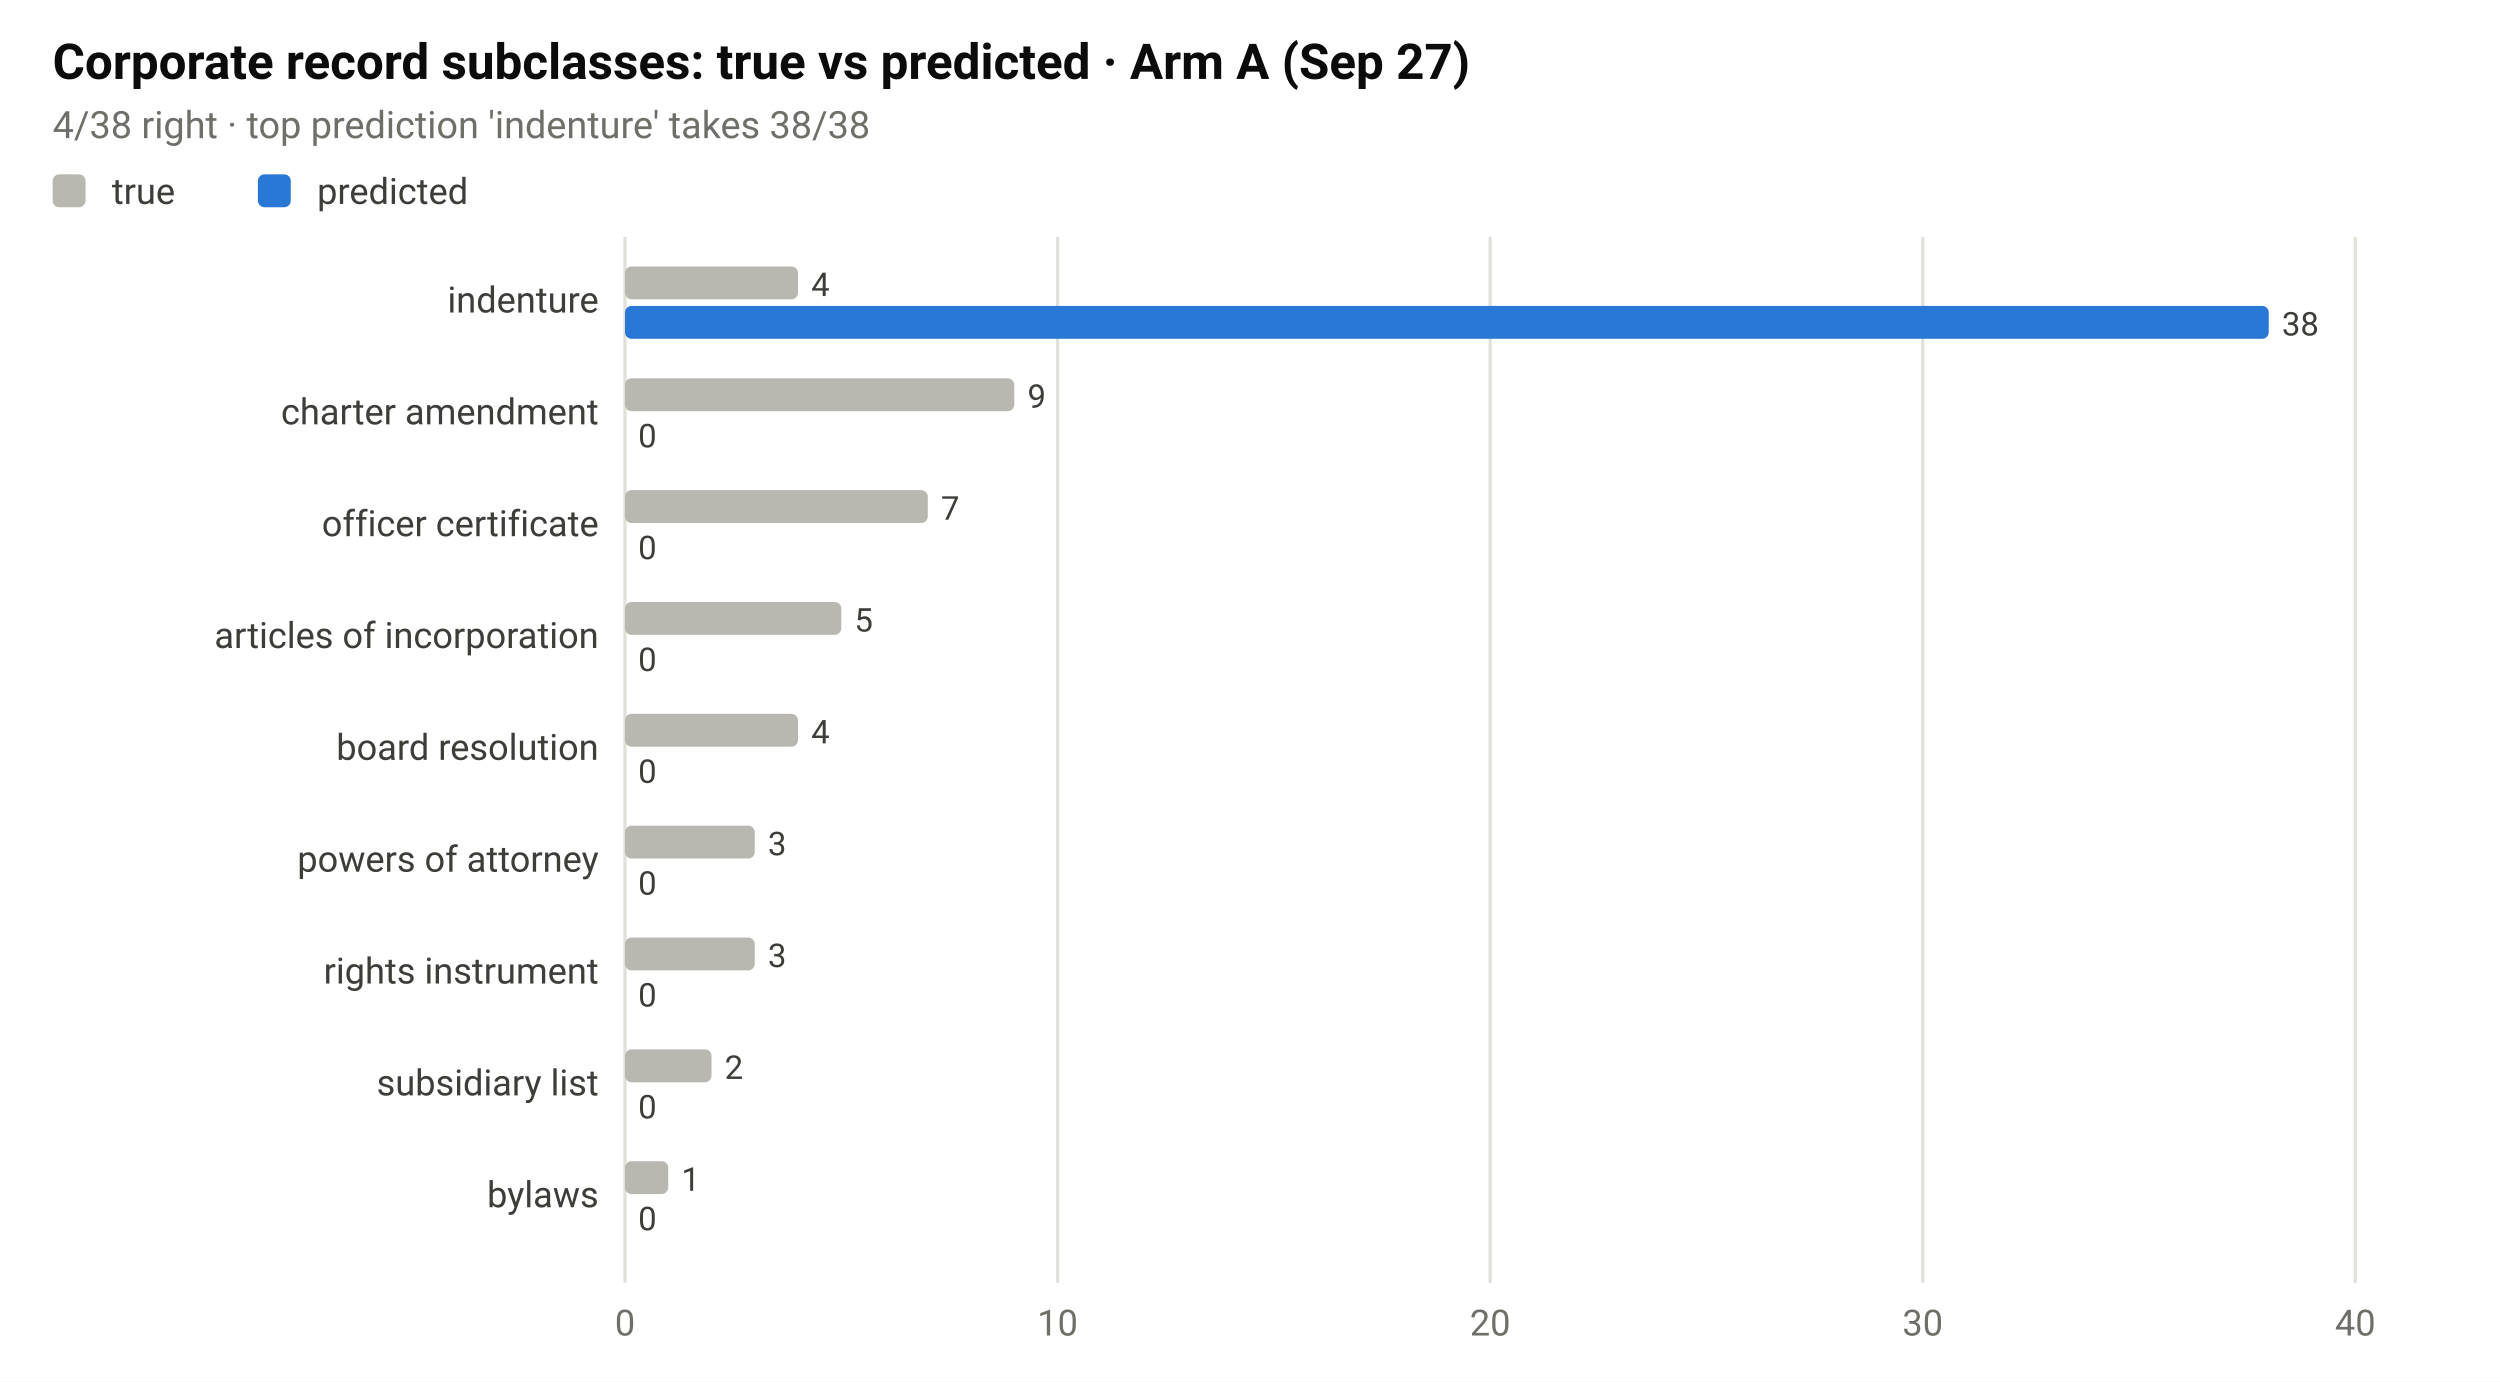
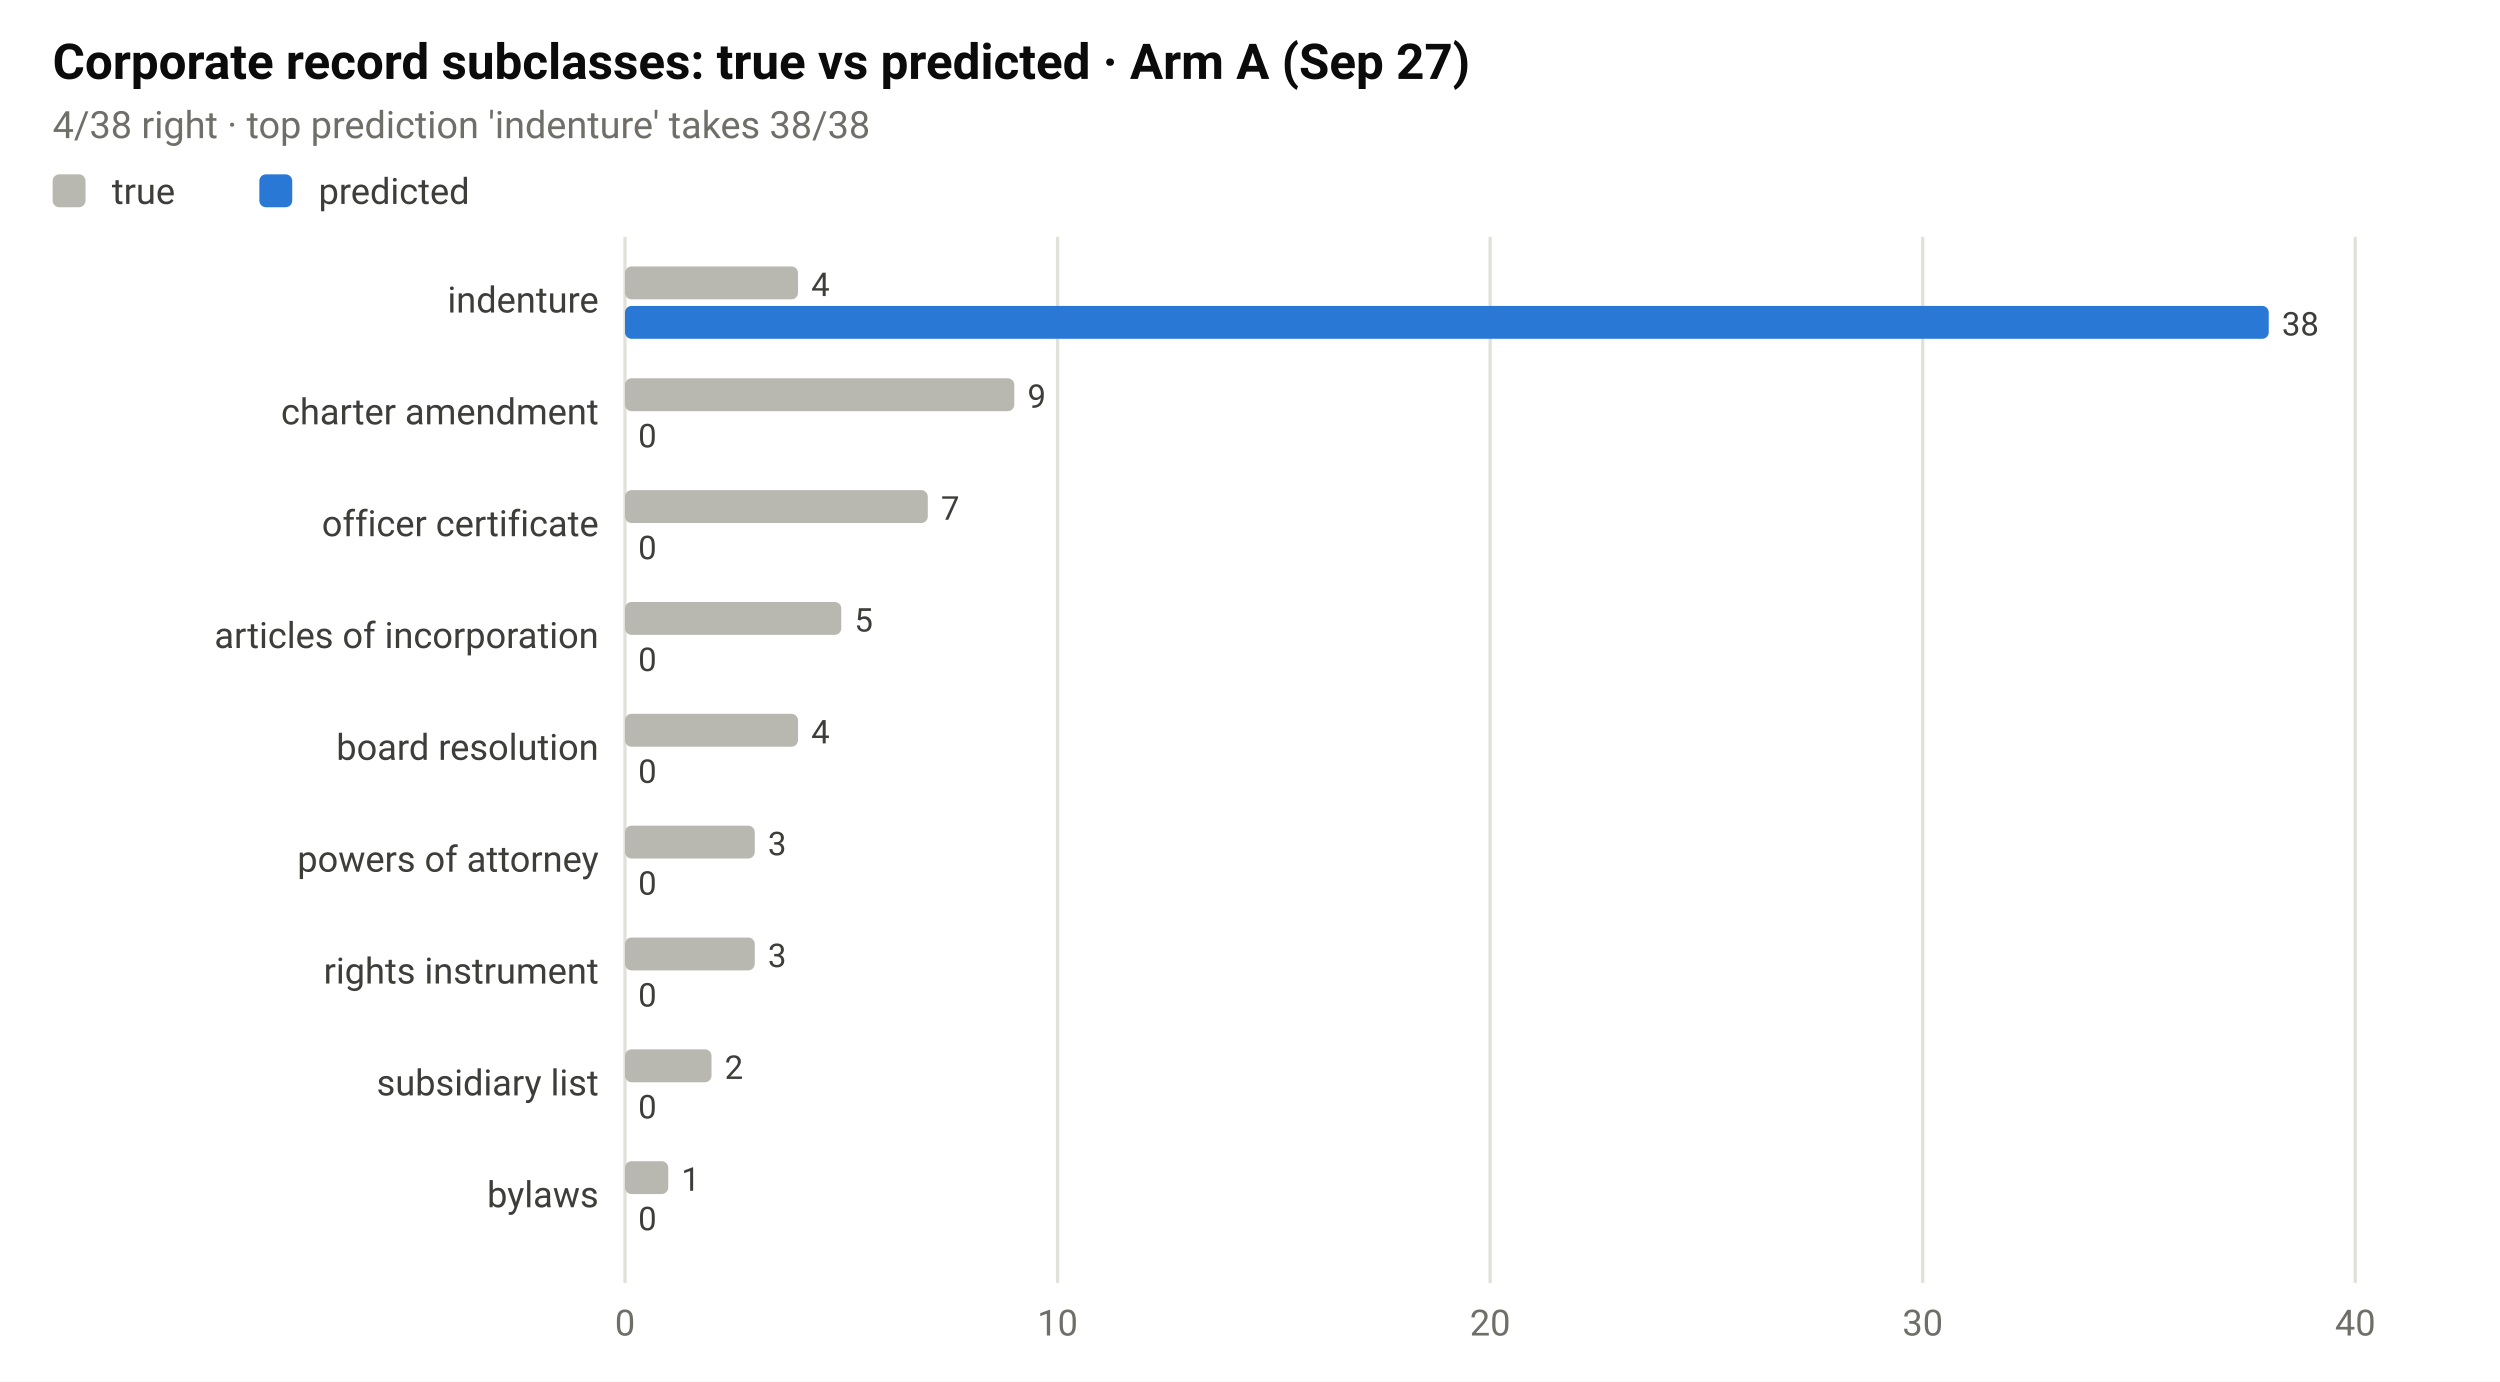
<svg xmlns="http://www.w3.org/2000/svg" width="760" height="420" viewBox="0 0 760 420" font-family="system-ui,-apple-system,'Segoe UI',Roboto,sans-serif" role="img">
  <rect width="760" height="420" fill="#ffffff" />
  <text x="16" y="24" font-size="15" font-weight="600" fill="#0b0b0b">Corporate record subclasses: true vs predicted · Arm A (Sep 27)</text>
  <text x="16" y="42" font-size="11.5" fill="#6f6e69">4/38 right · top prediction 'indenture' takes 38/38</text>
  <line x1="190" x2="190" y1="72" y2="390" stroke="#e1e0d9" />
  <text x="190" y="406" font-size="11" fill="#6f6e69" text-anchor="middle">0</text>
  <line x1="321.5" x2="321.5" y1="72" y2="390" stroke="#e1e0d9" />
  <text x="321.5" y="406" font-size="11" fill="#6f6e69" text-anchor="middle">10</text>
  <line x1="453" x2="453" y1="72" y2="390" stroke="#e1e0d9" />
  <text x="453" y="406" font-size="11" fill="#6f6e69" text-anchor="middle">20</text>
  <line x1="584.5" x2="584.5" y1="72" y2="390" stroke="#e1e0d9" />
  <text x="584.5" y="406" font-size="11" fill="#6f6e69" text-anchor="middle">30</text>
  <line x1="716" x2="716" y1="72" y2="390" stroke="#e1e0d9" />
  <text x="716" y="406" font-size="11" fill="#6f6e69" text-anchor="middle">40</text>
  <rect x="16" y="53" width="10" height="10" rx="2" fill="#b9b8b0" />
  <text x="34" y="62" font-size="11" fill="#3d3d3a" text-anchor="start">true</text>
-   <rect x="78.4" y="53" width="10" height="10" rx="2" fill="#2a78d6" />
-   <text x="96.4" y="62" font-size="11" fill="#3d3d3a" text-anchor="start">predicted</text>
+   <rect x="78.84" y="53" width="10" height="10" rx="2" fill="#2a78d6" />
+   <text x="96.84" y="62" font-size="11" fill="#3d3d3a" text-anchor="start">predicted</text>
  <text x="182" y="95" font-size="11" fill="#3d3d3a" text-anchor="end">indenture</text>
  <rect x="190" y="81" width="52.6" height="10" fill="#b9b8b0" rx="2" />
  <text x="246.6" y="90" font-size="10" fill="#3d3d3a" text-anchor="start">4</text>
  <rect x="190" y="93" width="499.7" height="10" fill="#2a78d6" rx="2" />
  <text x="693.7" y="102" font-size="10" fill="#3d3d3a" text-anchor="start">38</text>
  <text x="182" y="129" font-size="11" fill="#3d3d3a" text-anchor="end">charter amendment</text>
  <rect x="190" y="115" width="118.35" height="10" fill="#b9b8b0" rx="2" />
  <text x="312.35" y="124" font-size="10" fill="#3d3d3a" text-anchor="start">9</text>
  <rect x="190" y="127" width="0" height="10" fill="#2a78d6" rx="2" />
  <text x="194" y="136" font-size="10" fill="#3d3d3a" text-anchor="start">0</text>
  <text x="182" y="163" font-size="11" fill="#3d3d3a" text-anchor="end">officer certificate</text>
  <rect x="190" y="149" width="92.05" height="10" fill="#b9b8b0" rx="2" />
  <text x="286.05" y="158" font-size="10" fill="#3d3d3a" text-anchor="start">7</text>
  <rect x="190" y="161" width="0" height="10" fill="#2a78d6" rx="2" />
  <text x="194" y="170" font-size="10" fill="#3d3d3a" text-anchor="start">0</text>
  <text x="182" y="197" font-size="11" fill="#3d3d3a" text-anchor="end">articles of incorporation</text>
  <rect x="190" y="183" width="65.75" height="10" fill="#b9b8b0" rx="2" />
  <text x="259.75" y="192" font-size="10" fill="#3d3d3a" text-anchor="start">5</text>
  <rect x="190" y="195" width="0" height="10" fill="#2a78d6" rx="2" />
  <text x="194" y="204" font-size="10" fill="#3d3d3a" text-anchor="start">0</text>
  <text x="182" y="231" font-size="11" fill="#3d3d3a" text-anchor="end">board resolution</text>
  <rect x="190" y="217" width="52.6" height="10" fill="#b9b8b0" rx="2" />
  <text x="246.6" y="226" font-size="10" fill="#3d3d3a" text-anchor="start">4</text>
  <rect x="190" y="229" width="0" height="10" fill="#2a78d6" rx="2" />
  <text x="194" y="238" font-size="10" fill="#3d3d3a" text-anchor="start">0</text>
  <text x="182" y="265" font-size="11" fill="#3d3d3a" text-anchor="end">powers of attorney</text>
  <rect x="190" y="251" width="39.45" height="10" fill="#b9b8b0" rx="2" />
  <text x="233.45" y="260" font-size="10" fill="#3d3d3a" text-anchor="start">3</text>
  <rect x="190" y="263" width="0" height="10" fill="#2a78d6" rx="2" />
  <text x="194" y="272" font-size="10" fill="#3d3d3a" text-anchor="start">0</text>
  <text x="182" y="299" font-size="11" fill="#3d3d3a" text-anchor="end">rights instrument</text>
  <rect x="190" y="285" width="39.45" height="10" fill="#b9b8b0" rx="2" />
  <text x="233.45" y="294" font-size="10" fill="#3d3d3a" text-anchor="start">3</text>
  <rect x="190" y="297" width="0" height="10" fill="#2a78d6" rx="2" />
  <text x="194" y="306" font-size="10" fill="#3d3d3a" text-anchor="start">0</text>
  <text x="182" y="333" font-size="11" fill="#3d3d3a" text-anchor="end">subsidiary list</text>
  <rect x="190" y="319" width="26.3" height="10" fill="#b9b8b0" rx="2" />
  <text x="220.3" y="328" font-size="10" fill="#3d3d3a" text-anchor="start">2</text>
  <rect x="190" y="331" width="0" height="10" fill="#2a78d6" rx="2" />
  <text x="194" y="340" font-size="10" fill="#3d3d3a" text-anchor="start">0</text>
  <text x="182" y="367" font-size="11" fill="#3d3d3a" text-anchor="end">bylaws</text>
  <rect x="190" y="353" width="13.15" height="10" fill="#b9b8b0" rx="2" />
  <text x="207.15" y="362" font-size="10" fill="#3d3d3a" text-anchor="start">1</text>
  <rect x="190" y="365" width="0" height="10" fill="#2a78d6" rx="2" />
  <text x="194" y="374" font-size="10" fill="#3d3d3a" text-anchor="start">0</text>
</svg>
